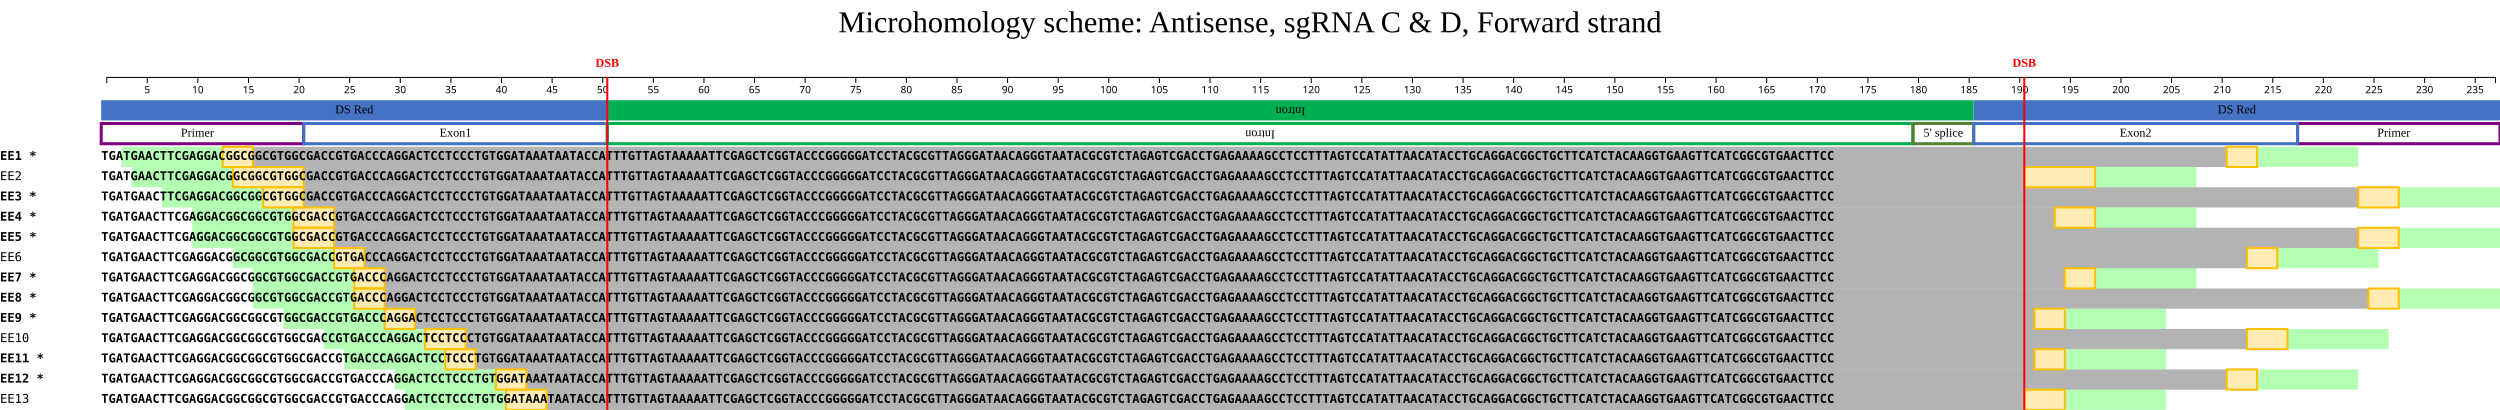
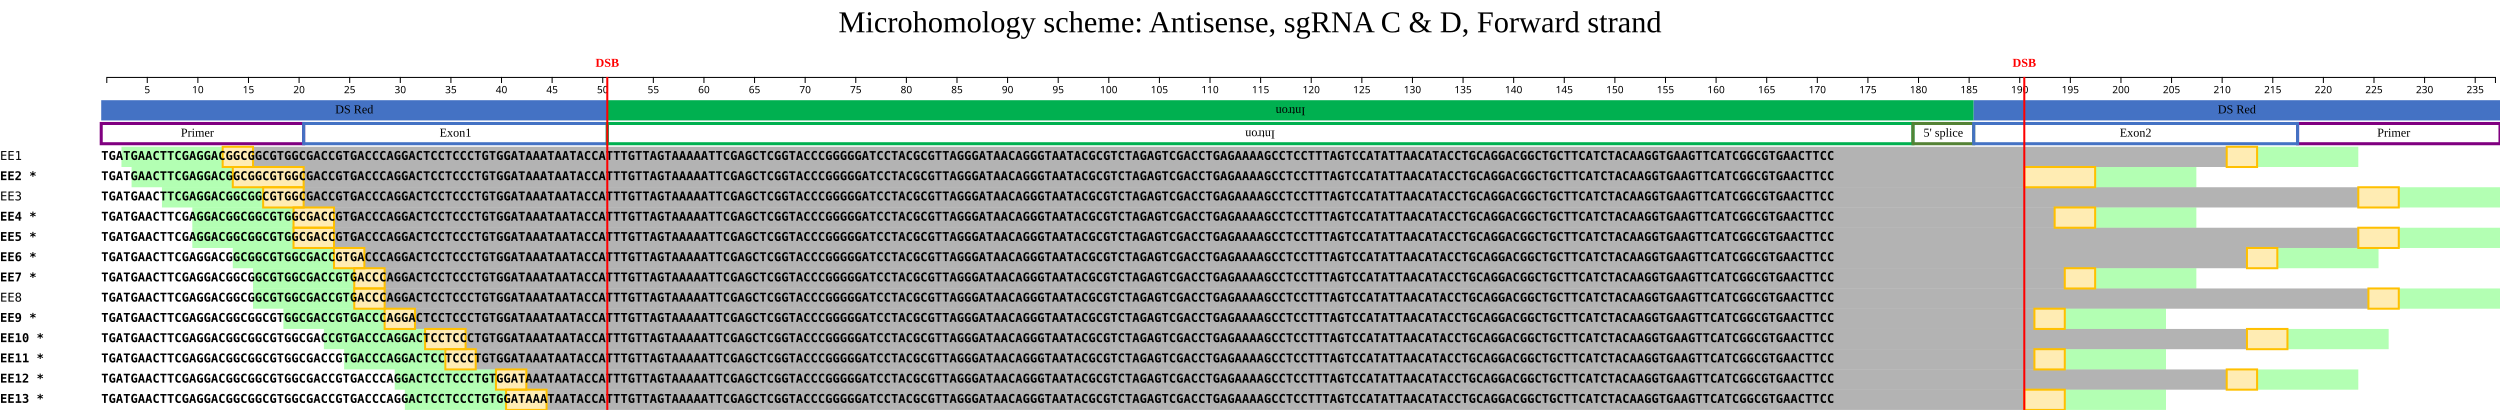
<svg width="2470" height="405">
  <g width="2470" height="50">
    <text x="1235" y="25" style="text-anchor: middle; dominant-baseline: middle; overflow: visible; font-size: 30px;">Microhomology scheme: Antisense, sgRNA C &amp; D, Forward strand</text>
  </g>
  <g transform="translate(0, 53)" width="2470" height="352">
    <g transform="translate(100, 23)" width="2370" height="20">
      <g fill="none" font-size="10" font-family="sans-serif" text-anchor="middle">
        <path class="domain" stroke="currentColor" d="M5.5,6V0.5H2365.5V6" />
        <g class="tick" opacity="1" transform="translate(45.5,0)">
          <line stroke="currentColor" y2="6" />
          <text fill="currentColor" y="9" dy="0.71em">5</text>
        </g>
        <g class="tick" opacity="1" transform="translate(95.5,0)">
          <line stroke="currentColor" y2="6" />
          <text fill="currentColor" y="9" dy="0.71em">10</text>
        </g>
        <g class="tick" opacity="1" transform="translate(145.5,0)">
          <line stroke="currentColor" y2="6" />
          <text fill="currentColor" y="9" dy="0.71em">15</text>
        </g>
        <g class="tick" opacity="1" transform="translate(195.5,0)">
          <line stroke="currentColor" y2="6" />
          <text fill="currentColor" y="9" dy="0.71em">20</text>
        </g>
        <g class="tick" opacity="1" transform="translate(245.5,0)">
          <line stroke="currentColor" y2="6" />
          <text fill="currentColor" y="9" dy="0.71em">25</text>
        </g>
        <g class="tick" opacity="1" transform="translate(295.5,0)">
          <line stroke="currentColor" y2="6" />
          <text fill="currentColor" y="9" dy="0.71em">30</text>
        </g>
        <g class="tick" opacity="1" transform="translate(345.5,0)">
          <line stroke="currentColor" y2="6" />
          <text fill="currentColor" y="9" dy="0.71em">35</text>
        </g>
        <g class="tick" opacity="1" transform="translate(395.5,0)">
          <line stroke="currentColor" y2="6" />
          <text fill="currentColor" y="9" dy="0.71em">40</text>
        </g>
        <g class="tick" opacity="1" transform="translate(445.5,0)">
          <line stroke="currentColor" y2="6" />
          <text fill="currentColor" y="9" dy="0.71em">45</text>
        </g>
        <g class="tick" opacity="1" transform="translate(495.5,0)">
          <line stroke="currentColor" y2="6" />
          <text fill="currentColor" y="9" dy="0.71em">50</text>
        </g>
        <g class="tick" opacity="1" transform="translate(545.5,0)">
          <line stroke="currentColor" y2="6" />
          <text fill="currentColor" y="9" dy="0.71em">55</text>
        </g>
        <g class="tick" opacity="1" transform="translate(595.5,0)">
          <line stroke="currentColor" y2="6" />
          <text fill="currentColor" y="9" dy="0.71em">60</text>
        </g>
        <g class="tick" opacity="1" transform="translate(645.5,0)">
          <line stroke="currentColor" y2="6" />
          <text fill="currentColor" y="9" dy="0.71em">65</text>
        </g>
        <g class="tick" opacity="1" transform="translate(695.5,0)">
          <line stroke="currentColor" y2="6" />
          <text fill="currentColor" y="9" dy="0.71em">70</text>
        </g>
        <g class="tick" opacity="1" transform="translate(745.5,0)">
          <line stroke="currentColor" y2="6" />
          <text fill="currentColor" y="9" dy="0.71em">75</text>
        </g>
        <g class="tick" opacity="1" transform="translate(795.5,0)">
          <line stroke="currentColor" y2="6" />
          <text fill="currentColor" y="9" dy="0.71em">80</text>
        </g>
        <g class="tick" opacity="1" transform="translate(845.5,0)">
          <line stroke="currentColor" y2="6" />
          <text fill="currentColor" y="9" dy="0.71em">85</text>
        </g>
        <g class="tick" opacity="1" transform="translate(895.5,0)">
          <line stroke="currentColor" y2="6" />
          <text fill="currentColor" y="9" dy="0.71em">90</text>
        </g>
        <g class="tick" opacity="1" transform="translate(945.5,0)">
          <line stroke="currentColor" y2="6" />
          <text fill="currentColor" y="9" dy="0.71em">95</text>
        </g>
        <g class="tick" opacity="1" transform="translate(995.5,0)">
          <line stroke="currentColor" y2="6" />
          <text fill="currentColor" y="9" dy="0.71em">100</text>
        </g>
        <g class="tick" opacity="1" transform="translate(1045.5,0)">
          <line stroke="currentColor" y2="6" />
          <text fill="currentColor" y="9" dy="0.71em">105</text>
        </g>
        <g class="tick" opacity="1" transform="translate(1095.5,0)">
          <line stroke="currentColor" y2="6" />
          <text fill="currentColor" y="9" dy="0.71em">110</text>
        </g>
        <g class="tick" opacity="1" transform="translate(1145.5,0)">
          <line stroke="currentColor" y2="6" />
          <text fill="currentColor" y="9" dy="0.71em">115</text>
        </g>
        <g class="tick" opacity="1" transform="translate(1195.5,0)">
          <line stroke="currentColor" y2="6" />
          <text fill="currentColor" y="9" dy="0.71em">120</text>
        </g>
        <g class="tick" opacity="1" transform="translate(1245.5,0)">
          <line stroke="currentColor" y2="6" />
          <text fill="currentColor" y="9" dy="0.71em">125</text>
        </g>
        <g class="tick" opacity="1" transform="translate(1295.5,0)">
          <line stroke="currentColor" y2="6" />
          <text fill="currentColor" y="9" dy="0.71em">130</text>
        </g>
        <g class="tick" opacity="1" transform="translate(1345.5,0)">
          <line stroke="currentColor" y2="6" />
          <text fill="currentColor" y="9" dy="0.71em">135</text>
        </g>
        <g class="tick" opacity="1" transform="translate(1395.5,0)">
          <line stroke="currentColor" y2="6" />
          <text fill="currentColor" y="9" dy="0.71em">140</text>
        </g>
        <g class="tick" opacity="1" transform="translate(1445.5,0)">
          <line stroke="currentColor" y2="6" />
          <text fill="currentColor" y="9" dy="0.71em">145</text>
        </g>
        <g class="tick" opacity="1" transform="translate(1495.5,0)">
          <line stroke="currentColor" y2="6" />
          <text fill="currentColor" y="9" dy="0.71em">150</text>
        </g>
        <g class="tick" opacity="1" transform="translate(1545.5,0)">
          <line stroke="currentColor" y2="6" />
          <text fill="currentColor" y="9" dy="0.71em">155</text>
        </g>
        <g class="tick" opacity="1" transform="translate(1595.5,0)">
          <line stroke="currentColor" y2="6" />
          <text fill="currentColor" y="9" dy="0.71em">160</text>
        </g>
        <g class="tick" opacity="1" transform="translate(1645.5,0)">
          <line stroke="currentColor" y2="6" />
          <text fill="currentColor" y="9" dy="0.71em">165</text>
        </g>
        <g class="tick" opacity="1" transform="translate(1695.5,0)">
          <line stroke="currentColor" y2="6" />
          <text fill="currentColor" y="9" dy="0.71em">170</text>
        </g>
        <g class="tick" opacity="1" transform="translate(1745.5,0)">
          <line stroke="currentColor" y2="6" />
          <text fill="currentColor" y="9" dy="0.71em">175</text>
        </g>
        <g class="tick" opacity="1" transform="translate(1795.5,0)">
          <line stroke="currentColor" y2="6" />
          <text fill="currentColor" y="9" dy="0.71em">180</text>
        </g>
        <g class="tick" opacity="1" transform="translate(1845.5,0)">
          <line stroke="currentColor" y2="6" />
          <text fill="currentColor" y="9" dy="0.71em">185</text>
        </g>
        <g class="tick" opacity="1" transform="translate(1895.5,0)">
          <line stroke="currentColor" y2="6" />
          <text fill="currentColor" y="9" dy="0.71em">190</text>
        </g>
        <g class="tick" opacity="1" transform="translate(1945.5,0)">
          <line stroke="currentColor" y2="6" />
          <text fill="currentColor" y="9" dy="0.71em">195</text>
        </g>
        <g class="tick" opacity="1" transform="translate(1995.5,0)">
          <line stroke="currentColor" y2="6" />
          <text fill="currentColor" y="9" dy="0.71em">200</text>
        </g>
        <g class="tick" opacity="1" transform="translate(2045.5,0)">
          <line stroke="currentColor" y2="6" />
          <text fill="currentColor" y="9" dy="0.71em">205</text>
        </g>
        <g class="tick" opacity="1" transform="translate(2095.5,0)">
          <line stroke="currentColor" y2="6" />
          <text fill="currentColor" y="9" dy="0.71em">210</text>
        </g>
        <g class="tick" opacity="1" transform="translate(2145.5,0)">
          <line stroke="currentColor" y2="6" />
          <text fill="currentColor" y="9" dy="0.71em">215</text>
        </g>
        <g class="tick" opacity="1" transform="translate(2195.5,0)">
          <line stroke="currentColor" y2="6" />
          <text fill="currentColor" y="9" dy="0.71em">220</text>
        </g>
        <g class="tick" opacity="1" transform="translate(2245.5,0)">
          <line stroke="currentColor" y2="6" />
          <text fill="currentColor" y="9" dy="0.71em">225</text>
        </g>
        <g class="tick" opacity="1" transform="translate(2295.5,0)">
          <line stroke="currentColor" y2="6" />
          <text fill="currentColor" y="9" dy="0.71em">230</text>
        </g>
        <g class="tick" opacity="1" transform="translate(2345.5,0)">
          <line stroke="currentColor" y2="6" />
          <text fill="currentColor" y="9" dy="0.71em">235</text>
        </g>
      </g>
    </g>
    <g transform="translate(100, 46)" width="2370" height="20" style="overflow: visible;">
      <rect x="0" y="0" width="500" height="20" style="fill: rgb(68, 114, 196);" />
      <text text-anchor="middle" transform="translate(250, 10)" dy=".5ex">DS Red</text>
      <rect x="500" y="0" width="1350" height="20" style="fill: rgb(0, 176, 80);" />
      <text text-anchor="middle" transform="translate(1175, 10)rotate(180)" dy=".5ex">Intron</text>
      <rect x="1850" y="0" width="520" height="20" style="fill: rgb(68, 114, 196);" />
      <text text-anchor="middle" transform="translate(2110, 10)" dy=".5ex">DS Red</text>
    </g>
    <g transform="translate(100, 69)" width="2370" height="20">
      <rect x="0" y="0" width="200" height="20" style="fill: rgba(0, 0, 0, 0); fill-opacity: 0; stroke: purple; stroke-opacity: 1; stroke-width: 3;" />
      <text text-anchor="middle" x="95" y="10" dy=".5ex">Primer</text>
      <rect x="2170" y="0" width="200" height="20" style="fill: rgba(0, 0, 0, 0); fill-opacity: 0; stroke: purple; stroke-opacity: 1; stroke-width: 3;" />
      <text text-anchor="middle" x="2265" y="10" dy=".5ex">Primer</text>
    </g>
    <g transform="translate(100, 69)" width="2370" height="20">
      <rect x="200" y="0" width="300" height="20" style="fill: rgba(0, 0, 0, 0); fill-opacity: 0; stroke: rgb(68, 114, 196); stroke-opacity: 1; stroke-width: 3;" />
      <text text-anchor="middle" transform="translate(350, 10)" dy=".5ex">Exon1</text>
      <rect x="500" y="0" width="1290" height="20" style="fill: rgba(0, 0, 0, 0); fill-opacity: 0; stroke: rgb(0, 176, 80); stroke-opacity: 1; stroke-width: 3;" />
      <text text-anchor="middle" transform="translate(1145, 10)rotate(180)" dy=".5ex">Intron</text>
      <rect x="1790" y="0" width="60" height="20" style="fill: rgba(0, 0, 0, 0); fill-opacity: 0; stroke: rgb(84, 130, 53); stroke-opacity: 1; stroke-width: 3;" />
      <text text-anchor="middle" transform="translate(1820, 10)" dy=".5ex">5' splice</text>
      <rect x="1850" y="0" width="320" height="20" style="fill: rgba(0, 0, 0, 0); fill-opacity: 0; stroke: rgb(68, 114, 196); stroke-opacity: 1; stroke-width: 3;" />
      <text text-anchor="middle" transform="translate(2010, 10)" dy=".5ex">Exon2</text>
    </g>
    <g transform="translate(0, 92)" width="100" height="260" style="overflow: visible;">
      <g transform="translate(0, 0)" width="100" height="20" style="overflow: visible;">
-         <text x="0" y="10" dy=".5ex" style="font-family: monospace; font-weight: bold;">EE1 *</text>
+         <text x="0" y="10" dy=".5ex" style="font-family: monospace; font-weight: normal;">EE1</text>
      </g>
      <g transform="translate(0, 20)" width="100" height="20" style="overflow: visible;">
-         <text x="0" y="10" dy=".5ex" style="font-family: monospace; font-weight: normal;">EE2</text>
+         <text x="0" y="10" dy=".5ex" style="font-family: monospace; font-weight: bold;">EE2 *</text>
      </g>
      <g transform="translate(0, 40)" width="100" height="20" style="overflow: visible;">
-         <text x="0" y="10" dy=".5ex" style="font-family: monospace; font-weight: bold;">EE3 *</text>
+         <text x="0" y="10" dy=".5ex" style="font-family: monospace; font-weight: normal;">EE3</text>
      </g>
      <g transform="translate(0, 60)" width="100" height="20" style="overflow: visible;">
        <text x="0" y="10" dy=".5ex" style="font-family: monospace; font-weight: bold;">EE4 *</text>
      </g>
      <g transform="translate(0, 80)" width="100" height="20" style="overflow: visible;">
        <text x="0" y="10" dy=".5ex" style="font-family: monospace; font-weight: bold;">EE5 *</text>
      </g>
      <g transform="translate(0, 100)" width="100" height="20" style="overflow: visible;">
-         <text x="0" y="10" dy=".5ex" style="font-family: monospace; font-weight: normal;">EE6</text>
+         <text x="0" y="10" dy=".5ex" style="font-family: monospace; font-weight: bold;">EE6 *</text>
      </g>
      <g transform="translate(0, 120)" width="100" height="20" style="overflow: visible;">
        <text x="0" y="10" dy=".5ex" style="font-family: monospace; font-weight: bold;">EE7 *</text>
      </g>
      <g transform="translate(0, 140)" width="100" height="20" style="overflow: visible;">
-         <text x="0" y="10" dy=".5ex" style="font-family: monospace; font-weight: bold;">EE8 *</text>
+         <text x="0" y="10" dy=".5ex" style="font-family: monospace; font-weight: normal;">EE8</text>
      </g>
      <g transform="translate(0, 160)" width="100" height="20" style="overflow: visible;">
        <text x="0" y="10" dy=".5ex" style="font-family: monospace; font-weight: bold;">EE9 *</text>
      </g>
      <g transform="translate(0, 180)" width="100" height="20" style="overflow: visible;">
-         <text x="0" y="10" dy=".5ex" style="font-family: monospace; font-weight: normal;">EE10</text>
+         <text x="0" y="10" dy=".5ex" style="font-family: monospace; font-weight: bold;">EE10 *</text>
      </g>
      <g transform="translate(0, 200)" width="100" height="20" style="overflow: visible;">
        <text x="0" y="10" dy=".5ex" style="font-family: monospace; font-weight: bold;">EE11 *</text>
      </g>
      <g transform="translate(0, 220)" width="100" height="20" style="overflow: visible;">
        <text x="0" y="10" dy=".5ex" style="font-family: monospace; font-weight: bold;">EE12 *</text>
      </g>
      <g transform="translate(0, 240)" width="100" height="20" style="overflow: visible;">
-         <text x="0" y="10" dy=".5ex" style="font-family: monospace; font-weight: normal;">EE13</text>
+         <text x="0" y="10" dy=".5ex" style="font-family: monospace; font-weight: bold;">EE13 *</text>
      </g>
    </g>
    <g transform="translate(100, 92)" height="260" style="overflow: visible;">
      <rect x="20" y="0" width="100" height="20" style="fill: rgb(0, 255, 0); opacity: 0.3;" />
      <rect x="2130" y="0" width="100" height="20" style="fill: rgb(0, 255, 0); opacity: 0.3;" />
      <rect x="150" y="0" width="1950" height="20" opacity="0.3" style="fill: black;" />
      <rect x="30" y="20" width="100" height="20" style="fill: rgb(0, 255, 0); opacity: 0.3;" />
      <rect x="1970" y="20" width="100" height="20" style="fill: rgb(0, 255, 0); opacity: 0.3;" />
      <rect x="200" y="20" width="1700" height="20" opacity="0.3" style="fill: black;" />
      <rect x="60" y="40" width="100" height="20" style="fill: rgb(0, 255, 0); opacity: 0.3;" />
      <rect x="2270" y="40" width="100" height="20" style="fill: rgb(0, 255, 0); opacity: 0.3;" />
      <rect x="200" y="40" width="2030" height="20" opacity="0.3" style="fill: black;" />
      <rect x="90" y="60" width="100" height="20" style="fill: rgb(0, 255, 0); opacity: 0.3;" />
      <rect x="1970" y="60" width="100" height="20" style="fill: rgb(0, 255, 0); opacity: 0.3;" />
      <rect x="230" y="60" width="1700" height="20" opacity="0.3" style="fill: black;" />
      <rect x="90" y="80" width="100" height="20" style="fill: rgb(0, 255, 0); opacity: 0.3;" />
      <rect x="2270" y="80" width="100" height="20" style="fill: rgb(0, 255, 0); opacity: 0.3;" />
      <rect x="230" y="80" width="2000" height="20" opacity="0.3" style="fill: black;" />
      <rect x="130" y="100" width="100" height="20" style="fill: rgb(0, 255, 0); opacity: 0.3;" />
      <rect x="2150" y="100" width="100" height="20" style="fill: rgb(0, 255, 0); opacity: 0.3;" />
      <rect x="260" y="100" width="1860" height="20" opacity="0.3" style="fill: black;" />
      <rect x="150" y="120" width="100" height="20" style="fill: rgb(0, 255, 0); opacity: 0.3;" />
      <rect x="1970" y="120" width="100" height="20" style="fill: rgb(0, 255, 0); opacity: 0.3;" />
      <rect x="280" y="120" width="1660" height="20" opacity="0.3" style="fill: black;" />
      <rect x="150" y="140" width="100" height="20" style="fill: rgb(0, 255, 0); opacity: 0.3;" />
      <rect x="2270" y="140" width="100" height="20" style="fill: rgb(0, 255, 0); opacity: 0.3;" />
      <rect x="280" y="140" width="1960" height="20" opacity="0.3" style="fill: black;" />
      <rect x="180" y="160" width="100" height="20" style="fill: rgb(0, 255, 0); opacity: 0.3;" />
      <rect x="1940" y="160" width="100" height="20" style="fill: rgb(0, 255, 0); opacity: 0.3;" />
      <rect x="310" y="160" width="1600" height="20" opacity="0.3" style="fill: black;" />
      <rect x="220" y="180" width="100" height="20" style="fill: rgb(0, 255, 0); opacity: 0.3;" />
      <rect x="2160" y="180" width="100" height="20" style="fill: rgb(0, 255, 0); opacity: 0.3;" />
      <rect x="360" y="180" width="1760" height="20" opacity="0.3" style="fill: black;" />
      <rect x="240" y="200" width="100" height="20" style="fill: rgb(0, 255, 0); opacity: 0.3;" />
      <rect x="1940" y="200" width="100" height="20" style="fill: rgb(0, 255, 0); opacity: 0.3;" />
      <rect x="370" y="200" width="1540" height="20" opacity="0.3" style="fill: black;" />
      <rect x="290" y="220" width="100" height="20" style="fill: rgb(0, 255, 0); opacity: 0.3;" />
      <rect x="2130" y="220" width="100" height="20" style="fill: rgb(0, 255, 0); opacity: 0.3;" />
      <rect x="420" y="220" width="1680" height="20" opacity="0.3" style="fill: black;" />
      <rect x="300" y="240" width="100" height="20" style="fill: rgb(0, 255, 0); opacity: 0.3;" />
      <rect x="1940" y="240" width="100" height="20" style="fill: rgb(0, 255, 0); opacity: 0.3;" />
      <rect x="440" y="240" width="1460" height="20" opacity="0.3" style="fill: black;" />
      <rect x="120" y="0" width="30" height="20" style="fill: rgb(255, 192, 0); fill-opacity: 0.3; stroke: rgb(255, 192, 0); stroke-opacity: 1; stroke-width: 2;" />
      <rect x="2100" y="0" width="30" height="20" style="fill: rgb(255, 192, 0); fill-opacity: 0.3; stroke: rgb(255, 192, 0); stroke-opacity: 1; stroke-width: 2;" />
      <g width="2370" height="20" transform="translate(0, 0)">
        <text x="0" y="10" dy=".5ex" textLength="2370" style="font-family: monospace; font-weight: bold;">TGATGAACTTCGAGGACGGCGGCGTGGCGACCGTGACCCAGGACTCCTCCCTGTGGATAAATAATACCATTTGTTAGTAAAAATTCGAGCTCGGTACCCGGGGGATCCTACGCGTTAGGGATAACAGGGTAATACGCGTCTAGAGTCGACCTGAGAAAAGCCTCCTTTAGTCCATATTAACATACCTGCAGGACGGCTGCTTCATCTACAAGGTGAAGTTCATCGGCGTGAACTTCC</text>
      </g>
      <rect x="130" y="20" width="70" height="20" style="fill: rgb(255, 192, 0); fill-opacity: 0.3; stroke: rgb(255, 192, 0); stroke-opacity: 1; stroke-width: 2;" />
      <rect x="1900" y="20" width="70" height="20" style="fill: rgb(255, 192, 0); fill-opacity: 0.3; stroke: rgb(255, 192, 0); stroke-opacity: 1; stroke-width: 2;" />
      <g width="2370" height="20" transform="translate(0, 20)">
        <text x="0" y="10" dy=".5ex" textLength="2370" style="font-family: monospace; font-weight: bold;">TGATGAACTTCGAGGACGGCGGCGTGGCGACCGTGACCCAGGACTCCTCCCTGTGGATAAATAATACCATTTGTTAGTAAAAATTCGAGCTCGGTACCCGGGGGATCCTACGCGTTAGGGATAACAGGGTAATACGCGTCTAGAGTCGACCTGAGAAAAGCCTCCTTTAGTCCATATTAACATACCTGCAGGACGGCTGCTTCATCTACAAGGTGAAGTTCATCGGCGTGAACTTCC</text>
      </g>
      <rect x="160" y="40" width="40" height="20" style="fill: rgb(255, 192, 0); fill-opacity: 0.3; stroke: rgb(255, 192, 0); stroke-opacity: 1; stroke-width: 2;" />
      <rect x="2230" y="40" width="40" height="20" style="fill: rgb(255, 192, 0); fill-opacity: 0.3; stroke: rgb(255, 192, 0); stroke-opacity: 1; stroke-width: 2;" />
      <g width="2370" height="20" transform="translate(0, 40)">
        <text x="0" y="10" dy=".5ex" textLength="2370" style="font-family: monospace; font-weight: bold;">TGATGAACTTCGAGGACGGCGGCGTGGCGACCGTGACCCAGGACTCCTCCCTGTGGATAAATAATACCATTTGTTAGTAAAAATTCGAGCTCGGTACCCGGGGGATCCTACGCGTTAGGGATAACAGGGTAATACGCGTCTAGAGTCGACCTGAGAAAAGCCTCCTTTAGTCCATATTAACATACCTGCAGGACGGCTGCTTCATCTACAAGGTGAAGTTCATCGGCGTGAACTTCC</text>
      </g>
      <rect x="190" y="60" width="40" height="20" style="fill: rgb(255, 192, 0); fill-opacity: 0.3; stroke: rgb(255, 192, 0); stroke-opacity: 1; stroke-width: 2;" />
      <rect x="1930" y="60" width="40" height="20" style="fill: rgb(255, 192, 0); fill-opacity: 0.3; stroke: rgb(255, 192, 0); stroke-opacity: 1; stroke-width: 2;" />
      <g width="2370" height="20" transform="translate(0, 60)">
        <text x="0" y="10" dy=".5ex" textLength="2370" style="font-family: monospace; font-weight: bold;">TGATGAACTTCGAGGACGGCGGCGTGGCGACCGTGACCCAGGACTCCTCCCTGTGGATAAATAATACCATTTGTTAGTAAAAATTCGAGCTCGGTACCCGGGGGATCCTACGCGTTAGGGATAACAGGGTAATACGCGTCTAGAGTCGACCTGAGAAAAGCCTCCTTTAGTCCATATTAACATACCTGCAGGACGGCTGCTTCATCTACAAGGTGAAGTTCATCGGCGTGAACTTCC</text>
      </g>
      <rect x="190" y="80" width="40" height="20" style="fill: rgb(255, 192, 0); fill-opacity: 0.3; stroke: rgb(255, 192, 0); stroke-opacity: 1; stroke-width: 2;" />
      <rect x="2230" y="80" width="40" height="20" style="fill: rgb(255, 192, 0); fill-opacity: 0.3; stroke: rgb(255, 192, 0); stroke-opacity: 1; stroke-width: 2;" />
      <g width="2370" height="20" transform="translate(0, 80)">
        <text x="0" y="10" dy=".5ex" textLength="2370" style="font-family: monospace; font-weight: bold;">TGATGAACTTCGAGGACGGCGGCGTGGCGACCGTGACCCAGGACTCCTCCCTGTGGATAAATAATACCATTTGTTAGTAAAAATTCGAGCTCGGTACCCGGGGGATCCTACGCGTTAGGGATAACAGGGTAATACGCGTCTAGAGTCGACCTGAGAAAAGCCTCCTTTAGTCCATATTAACATACCTGCAGGACGGCTGCTTCATCTACAAGGTGAAGTTCATCGGCGTGAACTTCC</text>
      </g>
      <rect x="230" y="100" width="30" height="20" style="fill: rgb(255, 192, 0); fill-opacity: 0.3; stroke: rgb(255, 192, 0); stroke-opacity: 1; stroke-width: 2;" />
      <rect x="2120" y="100" width="30" height="20" style="fill: rgb(255, 192, 0); fill-opacity: 0.3; stroke: rgb(255, 192, 0); stroke-opacity: 1; stroke-width: 2;" />
      <g width="2370" height="20" transform="translate(0, 100)">
        <text x="0" y="10" dy=".5ex" textLength="2370" style="font-family: monospace; font-weight: bold;">TGATGAACTTCGAGGACGGCGGCGTGGCGACCGTGACCCAGGACTCCTCCCTGTGGATAAATAATACCATTTGTTAGTAAAAATTCGAGCTCGGTACCCGGGGGATCCTACGCGTTAGGGATAACAGGGTAATACGCGTCTAGAGTCGACCTGAGAAAAGCCTCCTTTAGTCCATATTAACATACCTGCAGGACGGCTGCTTCATCTACAAGGTGAAGTTCATCGGCGTGAACTTCC</text>
      </g>
      <rect x="250" y="120" width="30" height="20" style="fill: rgb(255, 192, 0); fill-opacity: 0.3; stroke: rgb(255, 192, 0); stroke-opacity: 1; stroke-width: 2;" />
      <rect x="1940" y="120" width="30" height="20" style="fill: rgb(255, 192, 0); fill-opacity: 0.3; stroke: rgb(255, 192, 0); stroke-opacity: 1; stroke-width: 2;" />
      <g width="2370" height="20" transform="translate(0, 120)">
        <text x="0" y="10" dy=".5ex" textLength="2370" style="font-family: monospace; font-weight: bold;">TGATGAACTTCGAGGACGGCGGCGTGGCGACCGTGACCCAGGACTCCTCCCTGTGGATAAATAATACCATTTGTTAGTAAAAATTCGAGCTCGGTACCCGGGGGATCCTACGCGTTAGGGATAACAGGGTAATACGCGTCTAGAGTCGACCTGAGAAAAGCCTCCTTTAGTCCATATTAACATACCTGCAGGACGGCTGCTTCATCTACAAGGTGAAGTTCATCGGCGTGAACTTCC</text>
      </g>
      <rect x="250" y="140" width="30" height="20" style="fill: rgb(255, 192, 0); fill-opacity: 0.3; stroke: rgb(255, 192, 0); stroke-opacity: 1; stroke-width: 2;" />
      <rect x="2240" y="140" width="30" height="20" style="fill: rgb(255, 192, 0); fill-opacity: 0.3; stroke: rgb(255, 192, 0); stroke-opacity: 1; stroke-width: 2;" />
      <g width="2370" height="20" transform="translate(0, 140)">
        <text x="0" y="10" dy=".5ex" textLength="2370" style="font-family: monospace; font-weight: bold;">TGATGAACTTCGAGGACGGCGGCGTGGCGACCGTGACCCAGGACTCCTCCCTGTGGATAAATAATACCATTTGTTAGTAAAAATTCGAGCTCGGTACCCGGGGGATCCTACGCGTTAGGGATAACAGGGTAATACGCGTCTAGAGTCGACCTGAGAAAAGCCTCCTTTAGTCCATATTAACATACCTGCAGGACGGCTGCTTCATCTACAAGGTGAAGTTCATCGGCGTGAACTTCC</text>
      </g>
      <rect x="280" y="160" width="30" height="20" style="fill: rgb(255, 192, 0); fill-opacity: 0.3; stroke: rgb(255, 192, 0); stroke-opacity: 1; stroke-width: 2;" />
      <rect x="1910" y="160" width="30" height="20" style="fill: rgb(255, 192, 0); fill-opacity: 0.3; stroke: rgb(255, 192, 0); stroke-opacity: 1; stroke-width: 2;" />
      <g width="2370" height="20" transform="translate(0, 160)">
        <text x="0" y="10" dy=".5ex" textLength="2370" style="font-family: monospace; font-weight: bold;">TGATGAACTTCGAGGACGGCGGCGTGGCGACCGTGACCCAGGACTCCTCCCTGTGGATAAATAATACCATTTGTTAGTAAAAATTCGAGCTCGGTACCCGGGGGATCCTACGCGTTAGGGATAACAGGGTAATACGCGTCTAGAGTCGACCTGAGAAAAGCCTCCTTTAGTCCATATTAACATACCTGCAGGACGGCTGCTTCATCTACAAGGTGAAGTTCATCGGCGTGAACTTCC</text>
      </g>
      <rect x="320" y="180" width="40" height="20" style="fill: rgb(255, 192, 0); fill-opacity: 0.3; stroke: rgb(255, 192, 0); stroke-opacity: 1; stroke-width: 2;" />
      <rect x="2120" y="180" width="40" height="20" style="fill: rgb(255, 192, 0); fill-opacity: 0.3; stroke: rgb(255, 192, 0); stroke-opacity: 1; stroke-width: 2;" />
      <g width="2370" height="20" transform="translate(0, 180)">
        <text x="0" y="10" dy=".5ex" textLength="2370" style="font-family: monospace; font-weight: bold;">TGATGAACTTCGAGGACGGCGGCGTGGCGACCGTGACCCAGGACTCCTCCCTGTGGATAAATAATACCATTTGTTAGTAAAAATTCGAGCTCGGTACCCGGGGGATCCTACGCGTTAGGGATAACAGGGTAATACGCGTCTAGAGTCGACCTGAGAAAAGCCTCCTTTAGTCCATATTAACATACCTGCAGGACGGCTGCTTCATCTACAAGGTGAAGTTCATCGGCGTGAACTTCC</text>
      </g>
      <rect x="340" y="200" width="30" height="20" style="fill: rgb(255, 192, 0); fill-opacity: 0.3; stroke: rgb(255, 192, 0); stroke-opacity: 1; stroke-width: 2;" />
      <rect x="1910" y="200" width="30" height="20" style="fill: rgb(255, 192, 0); fill-opacity: 0.3; stroke: rgb(255, 192, 0); stroke-opacity: 1; stroke-width: 2;" />
      <g width="2370" height="20" transform="translate(0, 200)">
        <text x="0" y="10" dy=".5ex" textLength="2370" style="font-family: monospace; font-weight: bold;">TGATGAACTTCGAGGACGGCGGCGTGGCGACCGTGACCCAGGACTCCTCCCTGTGGATAAATAATACCATTTGTTAGTAAAAATTCGAGCTCGGTACCCGGGGGATCCTACGCGTTAGGGATAACAGGGTAATACGCGTCTAGAGTCGACCTGAGAAAAGCCTCCTTTAGTCCATATTAACATACCTGCAGGACGGCTGCTTCATCTACAAGGTGAAGTTCATCGGCGTGAACTTCC</text>
      </g>
      <rect x="390" y="220" width="30" height="20" style="fill: rgb(255, 192, 0); fill-opacity: 0.3; stroke: rgb(255, 192, 0); stroke-opacity: 1; stroke-width: 2;" />
      <rect x="2100" y="220" width="30" height="20" style="fill: rgb(255, 192, 0); fill-opacity: 0.3; stroke: rgb(255, 192, 0); stroke-opacity: 1; stroke-width: 2;" />
      <g width="2370" height="20" transform="translate(0, 220)">
        <text x="0" y="10" dy=".5ex" textLength="2370" style="font-family: monospace; font-weight: bold;">TGATGAACTTCGAGGACGGCGGCGTGGCGACCGTGACCCAGGACTCCTCCCTGTGGATAAATAATACCATTTGTTAGTAAAAATTCGAGCTCGGTACCCGGGGGATCCTACGCGTTAGGGATAACAGGGTAATACGCGTCTAGAGTCGACCTGAGAAAAGCCTCCTTTAGTCCATATTAACATACCTGCAGGACGGCTGCTTCATCTACAAGGTGAAGTTCATCGGCGTGAACTTCC</text>
      </g>
      <rect x="400" y="240" width="40" height="20" style="fill: rgb(255, 192, 0); fill-opacity: 0.3; stroke: rgb(255, 192, 0); stroke-opacity: 1; stroke-width: 2;" />
      <rect x="1900" y="240" width="40" height="20" style="fill: rgb(255, 192, 0); fill-opacity: 0.3; stroke: rgb(255, 192, 0); stroke-opacity: 1; stroke-width: 2;" />
      <g width="2370" height="20" transform="translate(0, 240)">
        <text x="0" y="10" dy=".5ex" textLength="2370" style="font-family: monospace; font-weight: bold;">TGATGAACTTCGAGGACGGCGGCGTGGCGACCGTGACCCAGGACTCCTCCCTGTGGATAAATAATACCATTTGTTAGTAAAAATTCGAGCTCGGTACCCGGGGGATCCTACGCGTTAGGGATAACAGGGTAATACGCGTCTAGAGTCGACCTGAGAAAAGCCTCCTTTAGTCCATATTAACATACCTGCAGGACGGCTGCTTCATCTACAAGGTGAAGTTCATCGGCGTGAACTTCC</text>
      </g>
    </g>
    <line x1="600" x2="600" y1="23" y2="352" style="stroke: red; stroke-width: 2;" />
    <text text-anchor="middle" x="600" y="10" dy=".5ex" style="fill: red; font-weight: bold;">DSB</text>
    <line x1="2000" x2="2000" y1="23" y2="352" style="stroke: red; stroke-width: 2;" />
    <text text-anchor="middle" x="2000" y="10" dy=".5ex" style="fill: red; font-weight: bold;">DSB</text>
  </g>
</svg>
